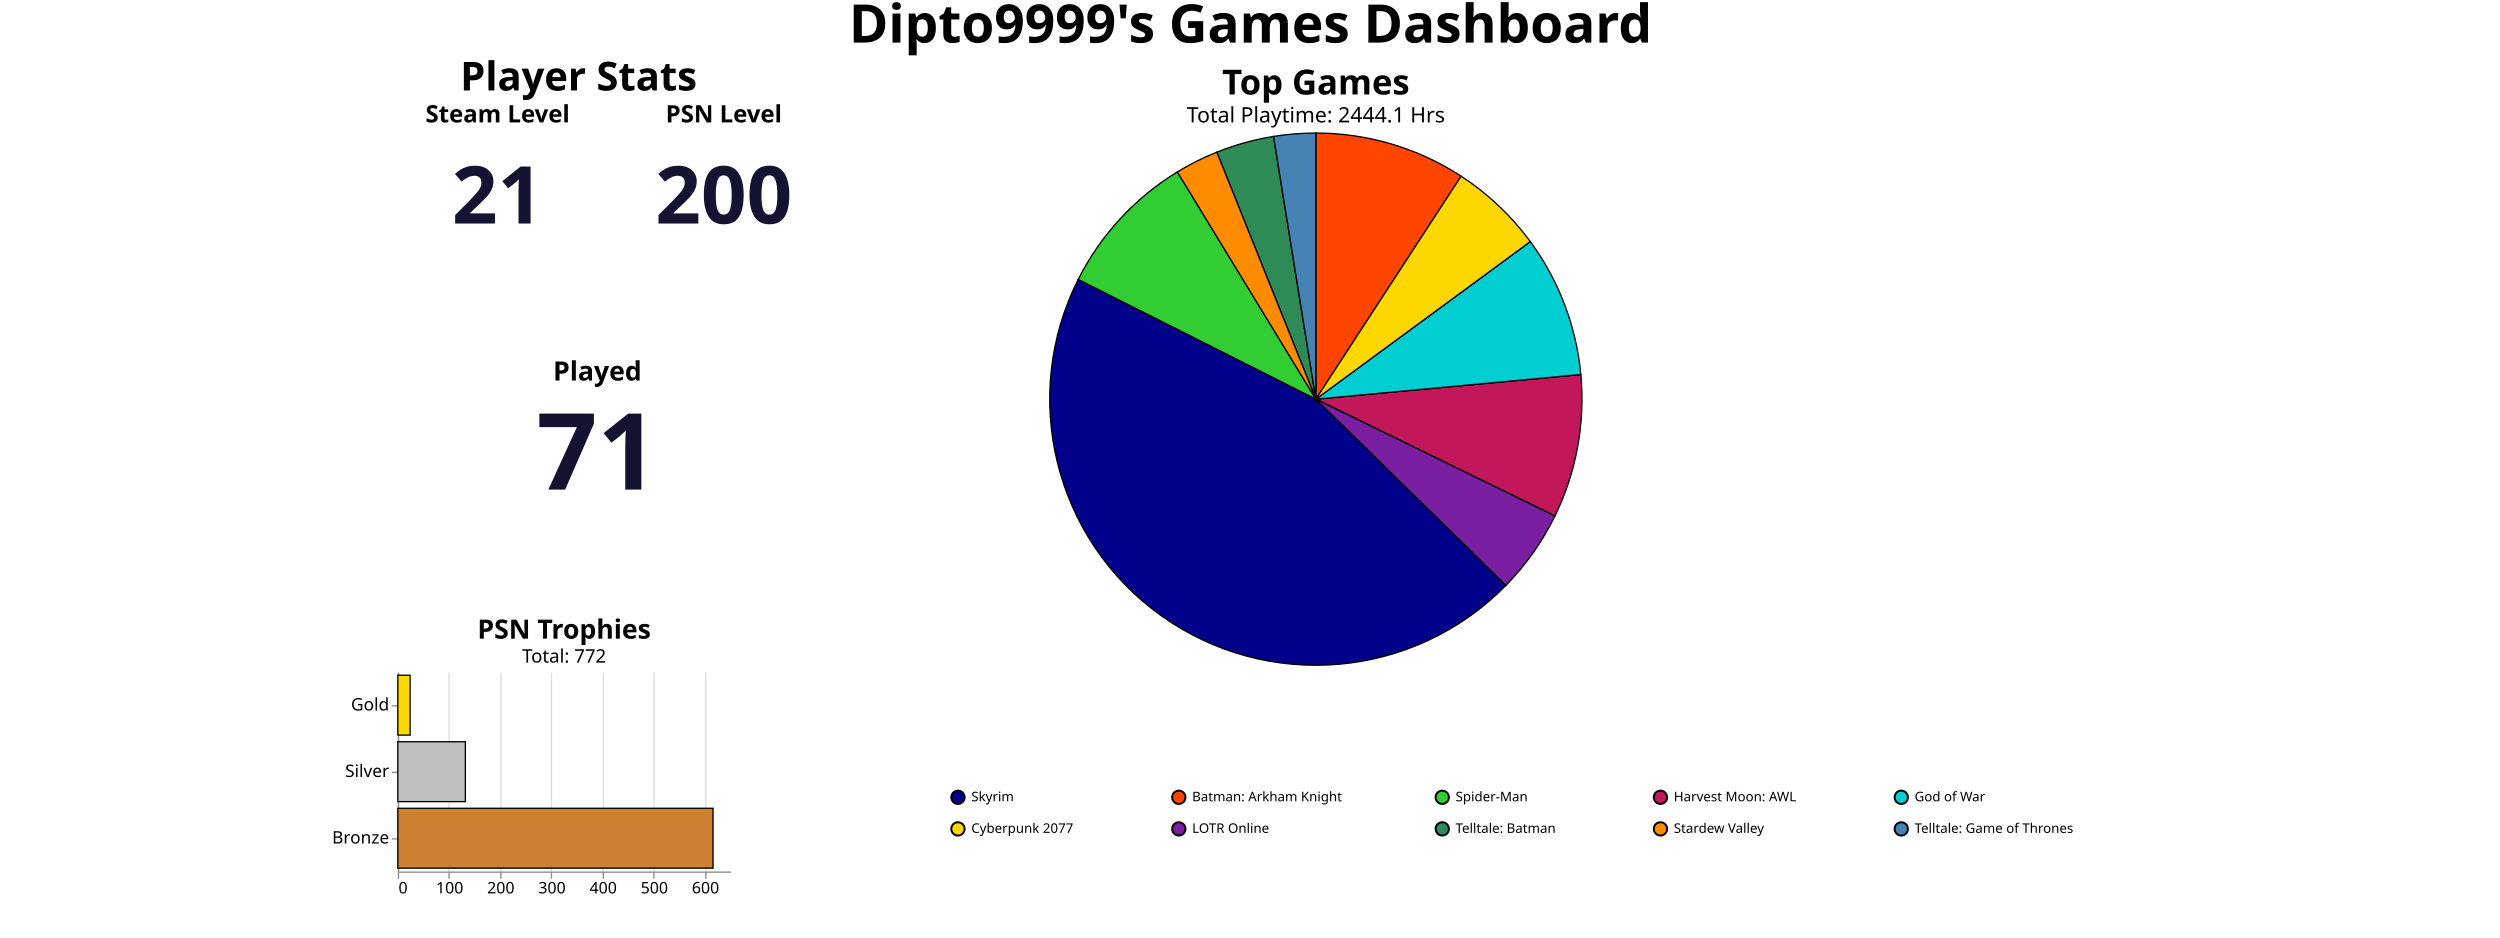
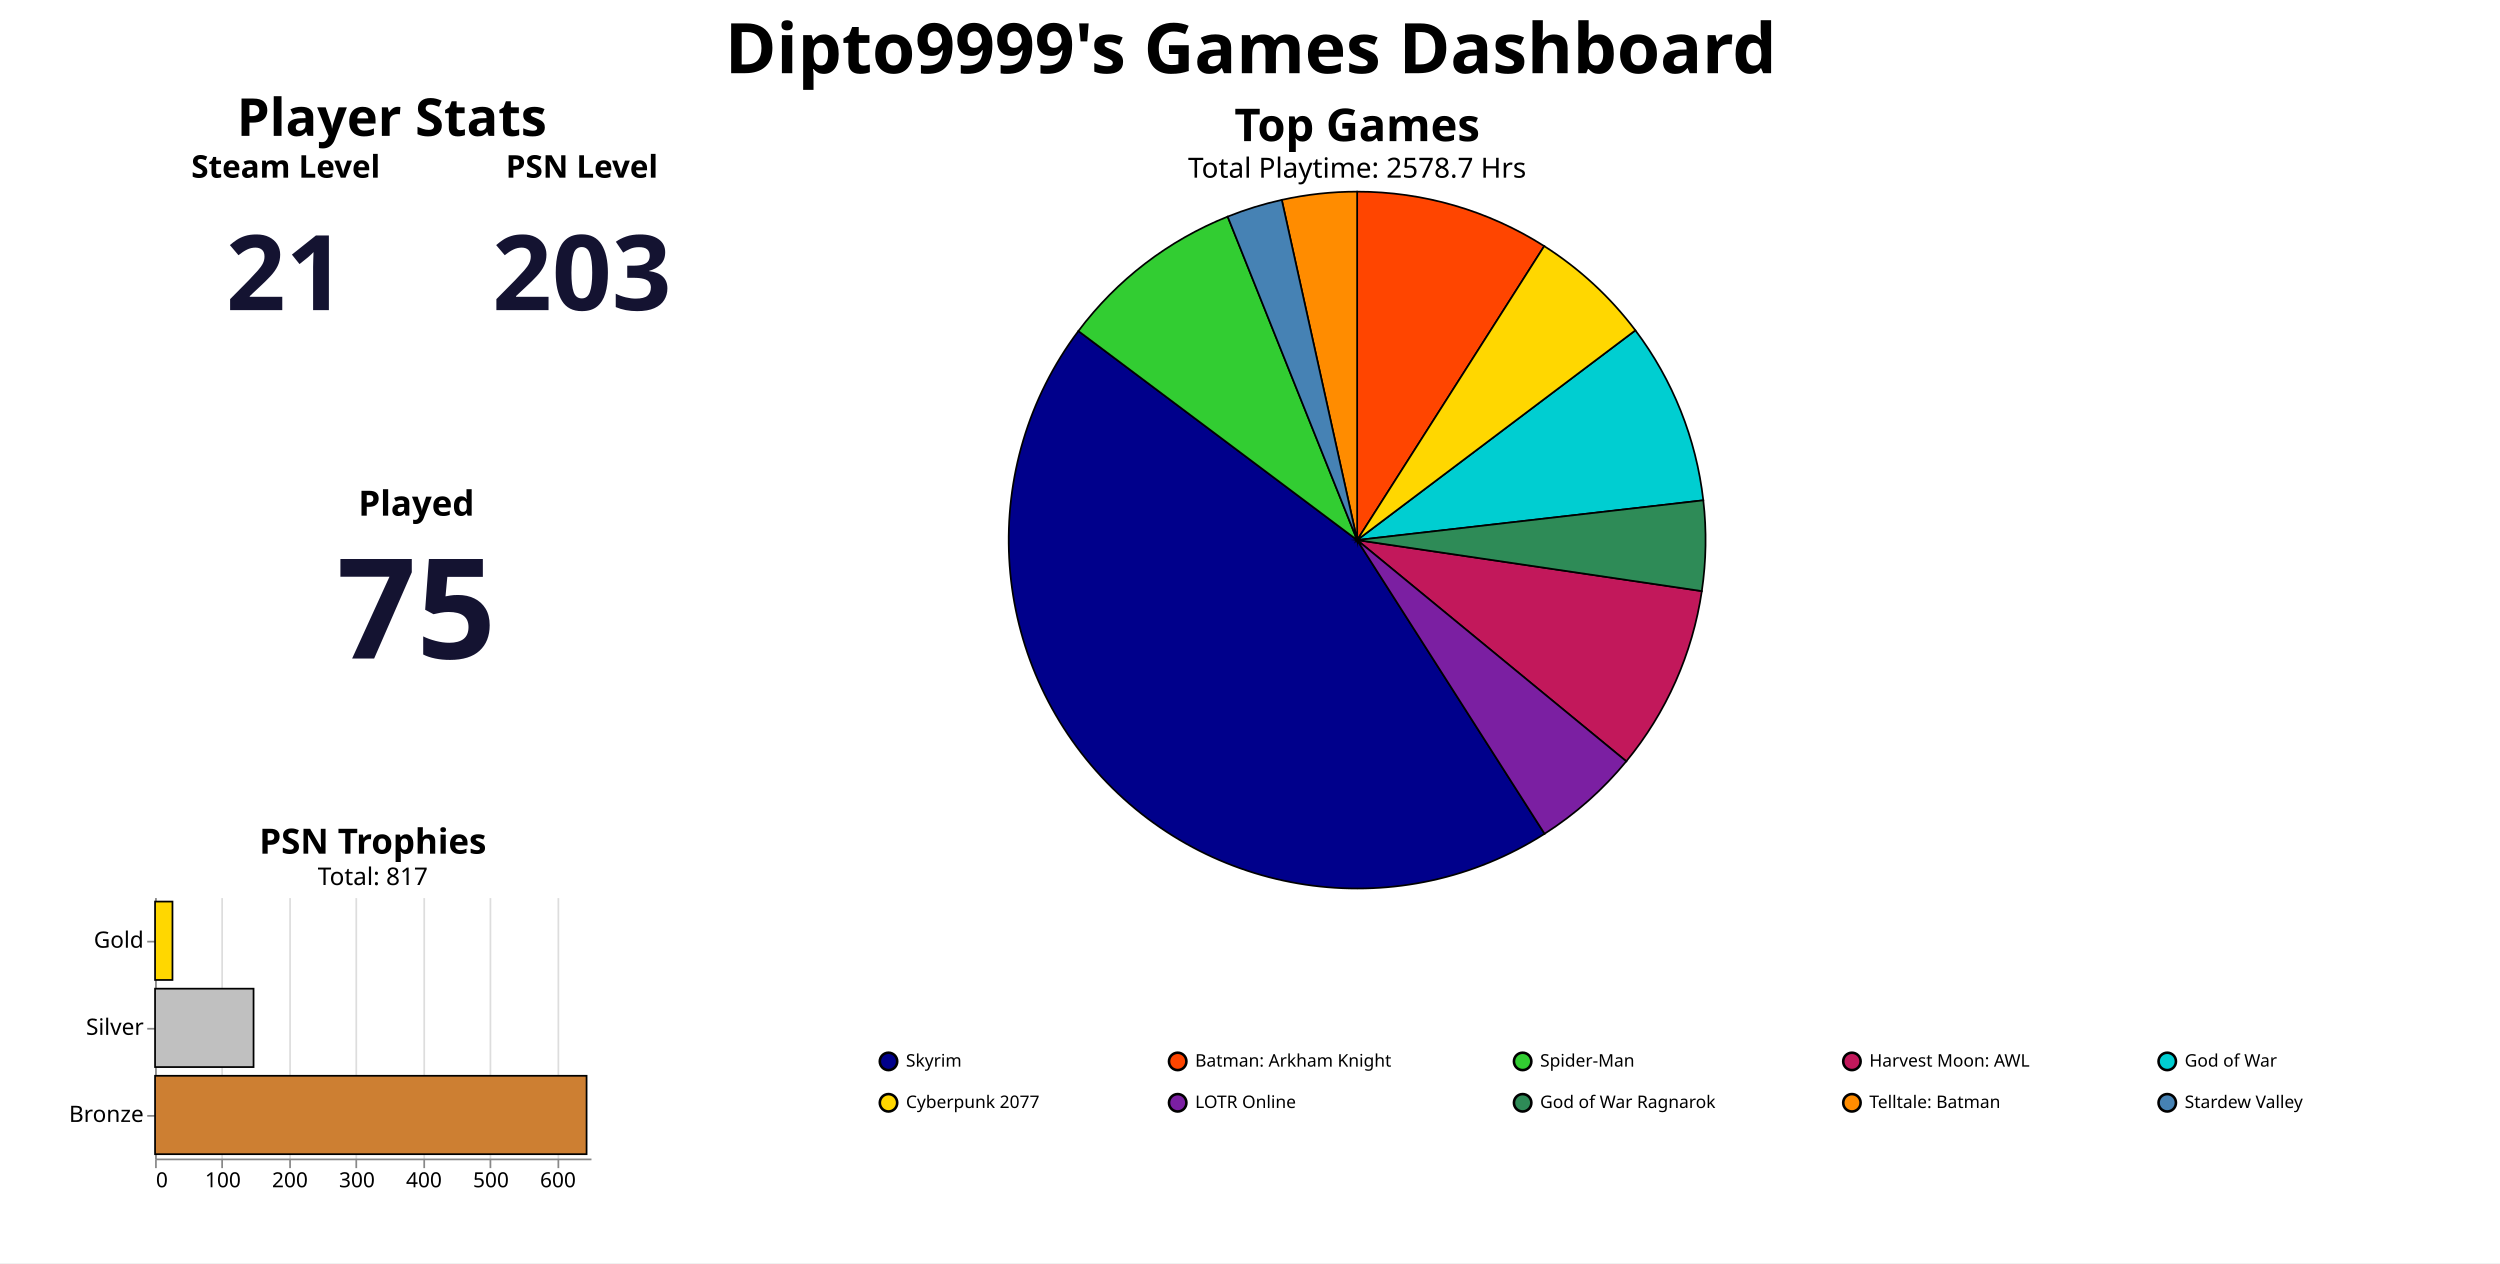
- <svg xmlns="http://www.w3.org/2000/svg" version="1.1" class="marks" width="1879" height="705" viewBox="0 0 1879 705">
-   <rect width="1879" height="705" fill="white" />
-   <g fill="none" stroke-miterlimit="10" transform="translate(299,100)">
+ <svg xmlns="http://www.w3.org/2000/svg" version="1.1" class="marks" width="1435" height="725" viewBox="0 0 1435 725">
+   <rect width="1435" height="725" fill="white" />
+   <g fill="none" stroke-miterlimit="10" transform="translate(89,110)">
    <g class="mark-group role-frame root" role="graphics-object" aria-roledescription="group mark container">
      <g transform="translate(0,0)">
        <path class="background" aria-hidden="true" d="M0,0h0v0h0Z" />
        <g>
          <g class="mark-group role-scope concat_0_group" role="graphics-object" aria-roledescription="group mark container">
            <g transform="translate(0,0)">
              <path class="background" aria-hidden="true" d="M0,0h0v0h0Z" />
              <g>
                <g class="mark-group role-scope concat_0_concat_0_group" role="graphics-object" aria-roledescription="group mark container">
                  <g transform="translate(0,0)">
                    <path class="background" aria-hidden="true" d="M0,0h0v0h0Z" />
                    <g>
                      <g class="mark-group role-scope concat_0_concat_0_concat_0_group" role="graphics-object" aria-roledescription="group mark container">
                        <g transform="translate(0,0)">
                          <path class="background" aria-hidden="true" d="M0,0h150v150h-150Z" stroke="#ddd" stroke-opacity="0" stroke-width="1.5" />
                          <g>
                            <g class="mark-text role-mark concat_0_concat_0_concat_0_marks" role="graphics-object" aria-roledescription="text mark container">
                              <text aria-label="Metric: Steam Level; Value: 21" role="graphics-symbol" aria-roledescription="text mark" text-anchor="middle" transform="translate(75,68)" font-family="sans-serif" font-size="60px" font-weight="bold" fill="#141331">21</text>
                            </g>
                            <g class="mark-group role-title">
                              <g transform="translate(75,-22)">
                                <path class="background" aria-hidden="true" d="M0,0h0v0h0Z" pointer-events="none" />
                                <g>
                                  <g class="mark-text role-title-text" role="graphics-symbol" aria-roledescription="title" aria-label="Title text 'Steam Level'" pointer-events="none">
                                    <text text-anchor="middle" transform="translate(0,14)" font-family="sans-serif" font-size="18px" font-weight="bold" fill="#000" opacity="1">Steam Level</text>
                                  </g>
                                </g>
                                <path class="foreground" aria-hidden="true" d="" pointer-events="none" display="none" />
                              </g>
                            </g>
                          </g>
                          <path class="foreground" aria-hidden="true" d="" display="none" />
                        </g>
                      </g>
                      <g class="mark-group role-scope concat_0_concat_0_concat_1_group" role="graphics-object" aria-roledescription="group mark container">
                        <g transform="translate(170,0)">
                          <path class="background" aria-hidden="true" d="M0,0h150v150h-150Z" stroke="#ddd" stroke-opacity="0" stroke-width="1.5" />
                          <g>
                            <g class="mark-text role-mark concat_0_concat_0_concat_1_marks" role="graphics-object" aria-roledescription="text mark container">
-                               <text aria-label="Metric: PSN Level; Value: 200" role="graphics-symbol" aria-roledescription="text mark" text-anchor="middle" transform="translate(75,68)" font-family="sans-serif" font-size="60px" font-weight="bold" fill="#141331">200</text>
+                               <text aria-label="Metric: PSN Level; Value: 203" role="graphics-symbol" aria-roledescription="text mark" text-anchor="middle" transform="translate(75,68)" font-family="sans-serif" font-size="60px" font-weight="bold" fill="#141331">203</text>
                            </g>
                            <g class="mark-group role-title">
                              <g transform="translate(75,-22)">
                                <path class="background" aria-hidden="true" d="M0,0h0v0h0Z" pointer-events="none" />
                                <g>
                                  <g class="mark-text role-title-text" role="graphics-symbol" aria-roledescription="title" aria-label="Title text 'PSN Level'" pointer-events="none">
                                    <text text-anchor="middle" transform="translate(0,14)" font-family="sans-serif" font-size="18px" font-weight="bold" fill="#000" opacity="1">PSN Level</text>
                                  </g>
                                </g>
                                <path class="foreground" aria-hidden="true" d="" pointer-events="none" display="none" />
                              </g>
                            </g>
                          </g>
                          <path class="foreground" aria-hidden="true" d="" display="none" />
                        </g>
                      </g>
                    </g>
                    <path class="foreground" aria-hidden="true" d="" display="none" />
                  </g>
                </g>
                <g class="mark-group role-scope concat_0_concat_1_group" role="graphics-object" aria-roledescription="group mark container">
                  <g transform="translate(0,194)">
                    <path class="background" aria-hidden="true" d="M0,0h300v150h-300Z" stroke="#ddd" stroke-opacity="0" stroke-width="1.5" />
                    <g>
                      <g class="mark-text role-mark concat_0_concat_1_marks" role="graphics-object" aria-roledescription="text mark container">
-                         <text aria-label="Metric: Played; Value: 71" role="graphics-symbol" aria-roledescription="text mark" text-anchor="middle" transform="translate(150,74)" font-family="sans-serif" font-size="80px" font-weight="bold" fill="#141331">71</text>
+                         <text aria-label="Metric: Played; Value: 75" role="graphics-symbol" aria-roledescription="text mark" text-anchor="middle" transform="translate(150,74)" font-family="sans-serif" font-size="80px" font-weight="bold" fill="#141331">75</text>
                      </g>
                      <g class="mark-group role-title">
                        <g transform="translate(150,-24)">
                          <path class="background" aria-hidden="true" d="M0,0h0v0h0Z" pointer-events="none" />
                          <g>
                            <g class="mark-text role-title-text" role="graphics-symbol" aria-roledescription="title" aria-label="Title text 'Played'" pointer-events="none">
                              <text text-anchor="middle" transform="translate(0,16)" font-family="sans-serif" font-size="20px" font-weight="bold" fill="#000" opacity="1">Played</text>
                            </g>
                          </g>
                          <path class="foreground" aria-hidden="true" d="" pointer-events="none" display="none" />
                        </g>
                      </g>
                    </g>
                    <path class="foreground" aria-hidden="true" d="" display="none" />
                  </g>
                </g>
                <g class="mark-group role-scope concat_0_concat_2_group" role="graphics-object" aria-roledescription="group mark container">
                  <g transform="translate(0,405)">
                    <path class="background" aria-hidden="true" d="M0,0h250v150h-250Z" stroke="#ddd" stroke-opacity="0" stroke-width="1.5" />
                    <g>
                      <g class="mark-group role-axis" aria-hidden="true">
                        <g transform="translate(0.5,150.5)">
                          <path class="background" aria-hidden="true" d="M0,0h0v0h0Z" pointer-events="none" />
                          <g>
                            <g class="mark-rule role-axis-grid" pointer-events="none">
                              <line transform="translate(0,0)" x2="0" y2="-150" stroke="#ddd" stroke-width="1" opacity="1" />
                              <line transform="translate(38,0)" x2="0" y2="-150" stroke="#ddd" stroke-width="1" opacity="1" />
                              <line transform="translate(77,0)" x2="0" y2="-150" stroke="#ddd" stroke-width="1" opacity="1" />
                              <line transform="translate(115,0)" x2="0" y2="-150" stroke="#ddd" stroke-width="1" opacity="1" />
                              <line transform="translate(154,0)" x2="0" y2="-150" stroke="#ddd" stroke-width="1" opacity="1" />
                              <line transform="translate(192,0)" x2="0" y2="-150" stroke="#ddd" stroke-width="1" opacity="1" />
                              <line transform="translate(231,0)" x2="0" y2="-150" stroke="#ddd" stroke-width="1" opacity="1" />
                            </g>
                          </g>
                          <path class="foreground" aria-hidden="true" d="" pointer-events="none" display="none" />
                        </g>
                      </g>
                      <g class="mark-group role-axis" role="graphics-symbol" aria-roledescription="axis" aria-label="X-axis for a linear scale with values from 0 to 650">
                        <g transform="translate(0.5,150.5)">
                          <path class="background" aria-hidden="true" d="M0,0h0v0h0Z" pointer-events="none" />
                          <g>
                            <g class="mark-rule role-axis-tick" pointer-events="none">
                              <line transform="translate(0,0)" x2="0" y2="5" stroke="#888" stroke-width="1" opacity="1" />
                              <line transform="translate(38,0)" x2="0" y2="5" stroke="#888" stroke-width="1" opacity="1" />
                              <line transform="translate(77,0)" x2="0" y2="5" stroke="#888" stroke-width="1" opacity="1" />
                              <line transform="translate(115,0)" x2="0" y2="5" stroke="#888" stroke-width="1" opacity="1" />
                              <line transform="translate(154,0)" x2="0" y2="5" stroke="#888" stroke-width="1" opacity="1" />
                              <line transform="translate(192,0)" x2="0" y2="5" stroke="#888" stroke-width="1" opacity="1" />
                              <line transform="translate(231,0)" x2="0" y2="5" stroke="#888" stroke-width="1" opacity="1" />
                            </g>
                            <g class="mark-text role-axis-label" pointer-events="none">
                              <text text-anchor="start" transform="translate(0,16)" font-family="sans-serif" font-size="12px" fill="#000" opacity="1">0</text>
                              <text text-anchor="middle" transform="translate(38.46154,16)" font-family="sans-serif" font-size="12px" fill="#000" opacity="1">100</text>
                              <text text-anchor="middle" transform="translate(76.92308,16)" font-family="sans-serif" font-size="12px" fill="#000" opacity="1">200</text>
                              <text text-anchor="middle" transform="translate(115.3846,16)" font-family="sans-serif" font-size="12px" fill="#000" opacity="1">300</text>
                              <text text-anchor="middle" transform="translate(153.8462,16)" font-family="sans-serif" font-size="12px" fill="#000" opacity="1">400</text>
                              <text text-anchor="middle" transform="translate(192.3077,16)" font-family="sans-serif" font-size="12px" fill="#000" opacity="1">500</text>
                              <text text-anchor="middle" transform="translate(230.7692,16)" font-family="sans-serif" font-size="12px" fill="#000" opacity="1">600</text>
                            </g>
                            <g class="mark-rule role-axis-domain" pointer-events="none">
                              <line transform="translate(0,0)" x2="250" y2="0" stroke="#888" stroke-width="1" opacity="1" />
                            </g>
                          </g>
                          <path class="foreground" aria-hidden="true" d="" pointer-events="none" display="none" />
                        </g>
                      </g>
                      <g class="mark-group role-axis" role="graphics-symbol" aria-roledescription="axis" aria-label="Y-axis for a discrete scale with 3 values: Gold, Silver, Bronze">
                        <g transform="translate(0.5,0.5)">
                          <path class="background" aria-hidden="true" d="M0,0h0v0h0Z" pointer-events="none" />
                          <g>
                            <g class="mark-rule role-axis-tick" pointer-events="none">
                              <line transform="translate(0,25)" x2="-5" y2="0" stroke="#888" stroke-width="1" opacity="1" />
                              <line transform="translate(0,75)" x2="-5" y2="0" stroke="#888" stroke-width="1" opacity="1" />
                              <line transform="translate(0,125)" x2="-5" y2="0" stroke="#888" stroke-width="1" opacity="1" />
                            </g>
                            <g class="mark-text role-axis-label" pointer-events="none">
                              <text text-anchor="end" transform="translate(-7,28.5)" font-family="sans-serif" font-size="13px" fill="#000" opacity="1">Gold</text>
                              <text text-anchor="end" transform="translate(-7,78.5)" font-family="sans-serif" font-size="13px" fill="#000" opacity="1">Silver</text>
                              <text text-anchor="end" transform="translate(-7,128.5)" font-family="sans-serif" font-size="13px" fill="#000" opacity="1">Bronze</text>
                            </g>
                            <g class="mark-rule role-axis-domain" pointer-events="none">
                              <line transform="translate(0,0)" x2="0" y2="150" stroke="#888" stroke-width="1" opacity="1" />
                            </g>
                          </g>
                          <path class="foreground" aria-hidden="true" d="" pointer-events="none" display="none" />
                        </g>
                      </g>
                      <g class="mark-rect role-mark concat_0_concat_2_marks" role="graphics-object" aria-roledescription="rect mark container">
-                         <path aria-label="count: 24; type: Gold; Trophy: Gold; Count: 24" role="graphics-symbol" aria-roledescription="bar" d="M0,2.5h9.231v45h-9.231Z" fill="#FFD700" stroke="black" stroke-width="1" />
-                         <path aria-label="count: 132; type: Silver; Trophy: Silver; Count: 132" role="graphics-symbol" aria-roledescription="bar" d="M0,52.5h50.769v45h-50.769Z" fill="#C0C0C0" stroke="black" stroke-width="1" />
-                         <path aria-label="count: 616; type: Bronze; Trophy: Bronze; Count: 616" role="graphics-symbol" aria-roledescription="bar" d="M0,102.5h236.923v45h-236.923Z" fill="#CD7F32" stroke="black" stroke-width="1" />
+                         <path aria-label="count: 26; type: Gold; Trophy: Gold; Count: 26" role="graphics-symbol" aria-roledescription="bar" d="M0,2.5h10v45h-10Z" fill="#FFD700" stroke="black" stroke-width="1" />
+                         <path aria-label="count: 147; type: Silver; Trophy: Silver; Count: 147" role="graphics-symbol" aria-roledescription="bar" d="M0,52.5h56.538v45h-56.538Z" fill="#C0C0C0" stroke="black" stroke-width="1" />
+                         <path aria-label="count: 644; type: Bronze; Trophy: Bronze; Count: 644" role="graphics-symbol" aria-roledescription="bar" d="M0,102.5h247.692v45h-247.692Z" fill="#CD7F32" stroke="black" stroke-width="1" />
                      </g>
                      <g class="mark-group role-title">
                        <g transform="translate(125,-41)">
                          <path class="background" aria-hidden="true" d="M0,0h0v0h0Z" pointer-events="none" />
                          <g>
                            <g class="mark-text role-title-text" role="graphics-symbol" aria-roledescription="title" aria-label="Title text 'PSN Trophies'" pointer-events="none">
                              <text text-anchor="middle" transform="translate(0,16)" font-family="sans-serif" font-size="20px" font-weight="bold" fill="#000" opacity="1">PSN Trophies</text>
                            </g>
-                             <g class="mark-text role-title-subtitle" role="graphics-symbol" aria-roledescription="subtitle" aria-label="Subtitle text 'Total: 772'" pointer-events="none">
-                               <text text-anchor="middle" transform="translate(0,34)" font-family="sans-serif" font-size="14px" fill="#000" opacity="1">Total: 772</text>
+                             <g class="mark-text role-title-subtitle" role="graphics-symbol" aria-roledescription="subtitle" aria-label="Subtitle text 'Total: 817'" pointer-events="none">
+                               <text text-anchor="middle" transform="translate(0,34)" font-family="sans-serif" font-size="14px" fill="#000" opacity="1">Total: 817</text>
                            </g>
                          </g>
                          <path class="foreground" aria-hidden="true" d="" pointer-events="none" display="none" />
                        </g>
                      </g>
                    </g>
                    <path class="foreground" aria-hidden="true" d="" display="none" />
                  </g>
                </g>
                <g class="mark-group role-title">
                  <g transform="translate(135.905,-56)">
                    <path class="background" aria-hidden="true" d="M0,0h0v0h0Z" pointer-events="none" />
                    <g>
                      <g class="mark-text role-title-text" role="graphics-symbol" aria-roledescription="title" aria-label="Title text 'Player Stats'" pointer-events="none">
                        <text text-anchor="middle" transform="translate(0,24)" font-family="sans-serif" font-size="30px" font-weight="bold" fill="#000" opacity="1">Player Stats</text>
                      </g>
                    </g>
                    <path class="foreground" aria-hidden="true" d="" pointer-events="none" display="none" />
                  </g>
                </g>
              </g>
              <path class="foreground" aria-hidden="true" d="" display="none" />
            </g>
          </g>
          <g class="mark-group role-scope concat_1_group" role="graphics-object" aria-roledescription="group mark container">
            <g transform="translate(340,0)">
              <path class="background" aria-hidden="true" d="M0,0h700v400h-700Z" />
              <g>
                <g class="mark-arc role-mark concat_1_marks" role="graphics-object" aria-roledescription="arc mark container">
-                   <path aria-label="playtime_percentage: 45.08; name: Skyrim; Game: Skyrim; Time (Hrs): 845.3; Playtime (%): 45.08" role="graphics-symbol" aria-roledescription="arc mark" transform="translate(350,200)" d="M-178.619,-89.974A200,200,0,0,0,142.858,139.97L0,0Z" fill="#00008B" stroke="black" stroke-width="1" />
-                   <path aria-label="playtime_percentage: 9.19; name: Batman: Arkham Knight; Game: Batman: Arkham Knight; Time (Hrs): 172.2; Playtime (%): 9.19" role="graphics-symbol" aria-roledescription="arc mark" transform="translate(350,200)" d="M109.193,-167.562A200,200,0,0,0,0,-200L0,0Z" fill="#FF4500" stroke="black" stroke-width="1" />
-                   <path aria-label="playtime_percentage: 8.86; name: Spider-Man; Game: Spider-Man; Time (Hrs): 166.1; Playtime (%): 8.86" role="graphics-symbol" aria-roledescription="arc mark" transform="translate(350,200)" d="M-104.089,-170.779A200,200,0,0,0,-178.619,-89.974L0,0Z" fill="#32CD32" stroke="black" stroke-width="1" />
-                   <path aria-label="playtime_percentage: 8.71; name: Harvest Moon: AWL; Game: Harvest Moon: AWL; Time (Hrs): 163.4; Playtime (%): 8.71" role="graphics-symbol" aria-roledescription="arc mark" transform="translate(350,200)" d="M179.68,87.835A200,200,0,0,0,199.141,-18.513L0,0Z" fill="#C2185B" stroke="black" stroke-width="1" />
-                   <path aria-label="playtime_percentage: 8.61; name: God of War; Game: God of War; Time (Hrs): 161.5; Playtime (%): 8.61" role="graphics-symbol" aria-roledescription="arc mark" transform="translate(350,200)" d="M199.141,-18.513A200,200,0,0,0,161.158,-118.44L0,0Z" fill="#00CED1" stroke="black" stroke-width="1" />
-                   <path aria-label="playtime_percentage: 5.72; name: Cyberpunk 2077; Game: Cyberpunk 2077; Time (Hrs): 107.3; Playtime (%): 5.72" role="graphics-symbol" aria-roledescription="arc mark" transform="translate(350,200)" d="M161.158,-118.44A200,200,0,0,0,109.193,-167.562L0,0Z" fill="#FFD700" stroke="black" stroke-width="1" />
-                   <path aria-label="playtime_percentage: 5.1; name: LOTR Online; Game: LOTR Online; Time (Hrs): 95.7; Playtime (%): 5.10" role="graphics-symbol" aria-roledescription="arc mark" transform="translate(350,200)" d="M142.858,139.97A200,200,0,0,0,179.68,87.835L0,0Z" fill="#7B1FA2" stroke="black" stroke-width="1" />
-                   <path aria-label="playtime_percentage: 3.53; name: Telltale: Batman; Game: Telltale: Batman; Time (Hrs): 66.2; Playtime (%): 3.53" role="graphics-symbol" aria-roledescription="arc mark" transform="translate(350,200)" d="M-31.79,-197.457A200,200,0,0,0,-74.456,-185.624L0,0Z" fill="#2E8B57" stroke="black" stroke-width="1" />
-                   <path aria-label="playtime_percentage: 2.64; name: Stardew Valley; Game: Stardew Valley; Time (Hrs): 49.5; Playtime (%): 2.64" role="graphics-symbol" aria-roledescription="arc mark" transform="translate(350,200)" d="M-74.456,-185.624A200,200,0,0,0,-104.089,-170.779L0,0Z" fill="#FF8C00" stroke="black" stroke-width="1" />
-                   <path aria-label="playtime_percentage: 2.54; name: Telltale: Game of Thrones; Game: Telltale: Game of Thrones; Time (Hrs): 47.7; Playtime (%): 2.54" role="graphics-symbol" aria-roledescription="arc mark" transform="translate(350,200)" d="M0,-200A200,200,0,0,0,-31.79,-197.457L0,0Z" fill="#4682B4" stroke="black" stroke-width="1" />
-                 </g>
-                 <g class="mark-group role-legend" role="graphics-symbol" aria-roledescription="legend" aria-label="Symbol legend for fill color with 10 values: Skyrim, Batman: Arkham Knight, Spider-Man, Harvest Moon: AWL, God of War, ending with Telltale: Game of Thrones">
+                   <path aria-label="playtime_percentage: 44.28; name: Skyrim; Game: Skyrim; Time (Hrs): 845.3; Playtime (%): 44.28" role="graphics-symbol" aria-roledescription="arc mark" transform="translate(350,200)" d="M-160.012,-119.984A200,200,0,0,0,107.589,168.596L0,0Z" fill="#00008B" stroke="black" stroke-width="1" />
+                   <path aria-label="playtime_percentage: 9.02; name: Batman: Arkham Knight; Game: Batman: Arkham Knight; Time (Hrs): 172.2; Playtime (%): 9.02" role="graphics-symbol" aria-roledescription="arc mark" transform="translate(350,200)" d="M107.377,-168.731A200,200,0,0,0,0,-200L0,0Z" fill="#FF4500" stroke="black" stroke-width="1" />
+                   <path aria-label="playtime_percentage: 8.7; name: Spider-Man; Game: Spider-Man; Time (Hrs): 166.1; Playtime (%): 8.70" role="graphics-symbol" aria-roledescription="arc mark" transform="translate(350,200)" d="M-74.325,-185.676A200,200,0,0,0,-160.012,-119.984L0,0Z" fill="#32CD32" stroke="black" stroke-width="1" />
+                   <path aria-label="playtime_percentage: 8.61; name: Harvest Moon: AWL; Game: Harvest Moon: AWL; Time (Hrs): 164.3; Playtime (%): 8.61" role="graphics-symbol" aria-roledescription="arc mark" transform="translate(350,200)" d="M154.502,127A200,200,0,0,0,197.842,29.299L0,0Z" fill="#C2185B" stroke="black" stroke-width="1" />
+                   <path aria-label="playtime_percentage: 8.46; name: God of War; Game: God of War; Time (Hrs): 161.5; Playtime (%): 8.46" role="graphics-symbol" aria-roledescription="arc mark" transform="translate(350,200)" d="M198.694,-22.821A200,200,0,0,0,159.71,-120.385L0,0Z" fill="#00CED1" stroke="black" stroke-width="1" />
+                   <path aria-label="playtime_percentage: 5.7; name: Cyberpunk 2077; Game: Cyberpunk 2077; Time (Hrs): 108.8; Playtime (%): 5.70" role="graphics-symbol" aria-roledescription="arc mark" transform="translate(350,200)" d="M159.71,-120.385A200,200,0,0,0,107.377,-168.731L0,0Z" fill="#FFD700" stroke="black" stroke-width="1" />
+                   <path aria-label="playtime_percentage: 5.01; name: LOTR Online; Game: LOTR Online; Time (Hrs): 95.7; Playtime (%): 5.01" role="graphics-symbol" aria-roledescription="arc mark" transform="translate(350,200)" d="M107.589,168.596A200,200,0,0,0,154.502,127L0,0Z" fill="#7B1FA2" stroke="black" stroke-width="1" />
+                   <path aria-label="playtime_percentage: 4.16; name: God of War Ragnarok; Game: God of War Ragnarok; Time (Hrs): 79.4; Playtime (%): 4.16" role="graphics-symbol" aria-roledescription="arc mark" transform="translate(350,200)" d="M197.842,29.299A200,200,0,0,0,198.694,-22.821L0,0Z" fill="#2E8B57" stroke="black" stroke-width="1" />
+                   <path aria-label="playtime_percentage: 3.47; name: Telltale: Batman; Game: Telltale: Batman; Time (Hrs): 66.2; Playtime (%): 3.47" role="graphics-symbol" aria-roledescription="arc mark" transform="translate(350,200)" d="M0,-200A200,200,0,0,0,-43.261,-195.265L0,0Z" fill="#FF8C00" stroke="black" stroke-width="1" />
+                   <path aria-label="playtime_percentage: 2.59; name: Stardew Valley; Game: Stardew Valley; Time (Hrs): 49.5; Playtime (%): 2.59" role="graphics-symbol" aria-roledescription="arc mark" transform="translate(350,200)" d="M-43.261,-195.265A200,200,0,0,0,-74.325,-185.676L0,0Z" fill="#4682B4" stroke="black" stroke-width="1" />
+                 </g>
+                 <g class="mark-group role-legend" role="graphics-symbol" aria-roledescription="legend" aria-label="Symbol legend for fill color with 10 values: Skyrim, Batman: Arkham Knight, Spider-Man, Harvest Moon: AWL, God of War, ending with Stardew Valley">
                  <g transform="translate(0,418)">
-                     <path class="background" aria-hidden="true" d="M0,0h990v187h-990Z" pointer-events="none" />
+                     <path class="background" aria-hidden="true" d="M0,0h966v187h-966Z" pointer-events="none" />
                    <g>
                      <g class="mark-group role-legend-entry">
                        <g transform="translate(75,75)">
                          <path class="background" aria-hidden="true" d="M0,0h0v0h0Z" pointer-events="none" />
                          <g>
                            <g class="mark-group role-scope" role="graphics-object" aria-roledescription="group mark container">
                              <g transform="translate(0,0.25)">
                                <path class="background" aria-hidden="true" d="M0,0h89.384v12.5h-89.384Z" pointer-events="none" opacity="1" />
                                <g>
                                  <g class="mark-symbol role-legend-symbol" pointer-events="none">
                                    <path transform="translate(6,6)" d="M5,0A5,5,0,1,1,-5,0A5,5,0,1,1,5,0" fill="#00008B" stroke="black" stroke-width="1.5" opacity="1" />
                                  </g>
                                  <g class="mark-text role-legend-label" pointer-events="none">
                                    <text text-anchor="start" transform="translate(16,9)" font-family="sans-serif" font-size="10px" fill="#000" opacity="1">Skyrim</text>
                                  </g>
                                </g>
                                <path class="foreground" aria-hidden="true" d="" pointer-events="none" display="none" />
                              </g>
                              <g transform="translate(166,0.25)">
                                <path class="background" aria-hidden="true" d="M0,0h121.054v12.5h-121.054Z" pointer-events="none" opacity="1" />
                                <g>
                                  <g class="mark-symbol role-legend-symbol" pointer-events="none">
                                    <path transform="translate(6,6)" d="M5,0A5,5,0,1,1,-5,0A5,5,0,1,1,5,0" fill="#FF4500" stroke="black" stroke-width="1.5" opacity="1" />
                                  </g>
                                  <g class="mark-text role-legend-label" pointer-events="none">
                                    <text text-anchor="start" transform="translate(16,9)" font-family="sans-serif" font-size="10px" fill="#000" opacity="1">Batman: Arkham Knight</text>
                                  </g>
                                </g>
                                <path class="foreground" aria-hidden="true" d="" pointer-events="none" display="none" />
                              </g>
                              <g transform="translate(364,0.25)">
-                                 <path class="background" aria-hidden="true" d="M0,0h87.147v12.5h-87.147Z" pointer-events="none" opacity="1" />
+                                 <path class="background" aria-hidden="true" d="M0,0h112.895v12.5h-112.895Z" pointer-events="none" opacity="1" />
                                <g>
                                  <g class="mark-symbol role-legend-symbol" pointer-events="none">
                                    <path transform="translate(6,6)" d="M5,0A5,5,0,1,1,-5,0A5,5,0,1,1,5,0" fill="#32CD32" stroke="black" stroke-width="1.5" opacity="1" />
                                  </g>
                                  <g class="mark-text role-legend-label" pointer-events="none">
                                    <text text-anchor="start" transform="translate(16,9)" font-family="sans-serif" font-size="10px" fill="#000" opacity="1">Spider-Man</text>
                                  </g>
                                </g>
                                <path class="foreground" aria-hidden="true" d="" pointer-events="none" display="none" />
                              </g>
-                               <g transform="translate(528,0.25)">
+                               <g transform="translate(553,0.25)">
                                <path class="background" aria-hidden="true" d="M0,0h104.55v12.5h-104.55Z" pointer-events="none" opacity="1" />
                                <g>
                                  <g class="mark-symbol role-legend-symbol" pointer-events="none">
                                    <path transform="translate(6,6)" d="M5,0A5,5,0,1,1,-5,0A5,5,0,1,1,5,0" fill="#C2185B" stroke="black" stroke-width="1.5" opacity="1" />
                                  </g>
                                  <g class="mark-text role-legend-label" pointer-events="none">
                                    <text text-anchor="start" transform="translate(16,9)" font-family="sans-serif" font-size="10px" fill="#000" opacity="1">Harvest Moon: AWL</text>
                                  </g>
                                </g>
                                <path class="foreground" aria-hidden="true" d="" pointer-events="none" display="none" />
                              </g>
-                               <g transform="translate(709,0.25)">
-                                 <path class="background" aria-hidden="true" d="M0,0h130.316v12.5h-130.316Z" pointer-events="none" opacity="1" />
+                               <g transform="translate(734,0.25)">
+                                 <path class="background" aria-hidden="true" d="M0,0h81.957v12.5h-81.957Z" pointer-events="none" opacity="1" />
                                <g>
                                  <g class="mark-symbol role-legend-symbol" pointer-events="none">
                                    <path transform="translate(6,6)" d="M5,0A5,5,0,1,1,-5,0A5,5,0,1,1,5,0" fill="#00CED1" stroke="black" stroke-width="1.5" opacity="1" />
                                  </g>
                                  <g class="mark-text role-legend-label" pointer-events="none">
                                    <text text-anchor="start" transform="translate(16,9)" font-family="sans-serif" font-size="10px" fill="#000" opacity="1">God of War</text>
                                  </g>
                                </g>
                                <path class="foreground" aria-hidden="true" d="" pointer-events="none" display="none" />
                              </g>
                              <g transform="translate(0,24)">
                                <path class="background" aria-hidden="true" d="M0,0h89.384v12.5h-89.384Z" pointer-events="none" opacity="1" />
                                <g>
                                  <g class="mark-symbol role-legend-symbol" pointer-events="none">
                                    <path transform="translate(6,6)" d="M5,0A5,5,0,1,1,-5,0A5,5,0,1,1,5,0" fill="#FFD700" stroke="black" stroke-width="1.5" opacity="1" />
                                  </g>
                                  <g class="mark-text role-legend-label" pointer-events="none">
                                    <text text-anchor="start" transform="translate(16,9)" font-family="sans-serif" font-size="10px" fill="#000" opacity="1">Cyberpunk 2077</text>
                                  </g>
                                </g>
                                <path class="foreground" aria-hidden="true" d="" pointer-events="none" display="none" />
                              </g>
                              <g transform="translate(166,24)">
                                <path class="background" aria-hidden="true" d="M0,0h121.054v12.5h-121.054Z" pointer-events="none" opacity="1" />
                                <g>
                                  <g class="mark-symbol role-legend-symbol" pointer-events="none">
                                    <path transform="translate(6,6)" d="M5,0A5,5,0,1,1,-5,0A5,5,0,1,1,5,0" fill="#7B1FA2" stroke="black" stroke-width="1.5" opacity="1" />
                                  </g>
                                  <g class="mark-text role-legend-label" pointer-events="none">
                                    <text text-anchor="start" transform="translate(16,9)" font-family="sans-serif" font-size="10px" fill="#000" opacity="1">LOTR Online</text>
                                  </g>
                                </g>
                                <path class="foreground" aria-hidden="true" d="" pointer-events="none" display="none" />
                              </g>
                              <g transform="translate(364,24)">
-                                 <path class="background" aria-hidden="true" d="M0,0h87.147v12.5h-87.147Z" pointer-events="none" opacity="1" />
+                                 <path class="background" aria-hidden="true" d="M0,0h112.895v12.5h-112.895Z" pointer-events="none" opacity="1" />
                                <g>
                                  <g class="mark-symbol role-legend-symbol" pointer-events="none">
                                    <path transform="translate(6,6)" d="M5,0A5,5,0,1,1,-5,0A5,5,0,1,1,5,0" fill="#2E8B57" stroke="black" stroke-width="1.5" opacity="1" />
                                  </g>
                                  <g class="mark-text role-legend-label" pointer-events="none">
+                                     <text text-anchor="start" transform="translate(16,9)" font-family="sans-serif" font-size="10px" fill="#000" opacity="1">God of War Ragnarok</text>
+                                   </g>
+                                 </g>
+                                 <path class="foreground" aria-hidden="true" d="" pointer-events="none" display="none" />
+                               </g>
+                               <g transform="translate(553,24)">
+                                 <path class="background" aria-hidden="true" d="M0,0h104.55v12.5h-104.55Z" pointer-events="none" opacity="1" />
+                                 <g>
+                                   <g class="mark-symbol role-legend-symbol" pointer-events="none">
+                                     <path transform="translate(6,6)" d="M5,0A5,5,0,1,1,-5,0A5,5,0,1,1,5,0" fill="#FF8C00" stroke="black" stroke-width="1.5" opacity="1" />
+                                   </g>
+                                   <g class="mark-text role-legend-label" pointer-events="none">
                                    <text text-anchor="start" transform="translate(16,9)" font-family="sans-serif" font-size="10px" fill="#000" opacity="1">Telltale: Batman</text>
                                  </g>
                                </g>
                                <path class="foreground" aria-hidden="true" d="" pointer-events="none" display="none" />
                              </g>
-                               <g transform="translate(528,24)">
-                                 <path class="background" aria-hidden="true" d="M0,0h104.55v12.5h-104.55Z" pointer-events="none" opacity="1" />
-                                 <g>
-                                   <g class="mark-symbol role-legend-symbol" pointer-events="none">
-                                     <path transform="translate(6,6)" d="M5,0A5,5,0,1,1,-5,0A5,5,0,1,1,5,0" fill="#FF8C00" stroke="black" stroke-width="1.5" opacity="1" />
+                               <g transform="translate(734,24)">
+                                 <path class="background" aria-hidden="true" d="M0,0h81.957v12.5h-81.957Z" pointer-events="none" opacity="1" />
+                                 <g>
+                                   <g class="mark-symbol role-legend-symbol" pointer-events="none">
+                                     <path transform="translate(6,6)" d="M5,0A5,5,0,1,1,-5,0A5,5,0,1,1,5,0" fill="#4682B4" stroke="black" stroke-width="1.5" opacity="1" />
                                  </g>
                                  <g class="mark-text role-legend-label" pointer-events="none">
                                    <text text-anchor="start" transform="translate(16,9)" font-family="sans-serif" font-size="10px" fill="#000" opacity="1">Stardew Valley</text>
-                                   </g>
-                                 </g>
-                                 <path class="foreground" aria-hidden="true" d="" pointer-events="none" display="none" />
-                               </g>
-                               <g transform="translate(709,24)">
-                                 <path class="background" aria-hidden="true" d="M0,0h130.316v12.5h-130.316Z" pointer-events="none" opacity="1" />
-                                 <g>
-                                   <g class="mark-symbol role-legend-symbol" pointer-events="none">
-                                     <path transform="translate(6,6)" d="M5,0A5,5,0,1,1,-5,0A5,5,0,1,1,5,0" fill="#4682B4" stroke="black" stroke-width="1.5" opacity="1" />
-                                   </g>
-                                   <g class="mark-text role-legend-label" pointer-events="none">
-                                     <text text-anchor="start" transform="translate(16,9)" font-family="sans-serif" font-size="10px" fill="#000" opacity="1">Telltale: Game of Thrones</text>
                                  </g>
                                </g>
                                <path class="foreground" aria-hidden="true" d="" pointer-events="none" display="none" />
                              </g>
                            </g>
                          </g>
                          <path class="foreground" aria-hidden="true" d="" pointer-events="none" display="none" />
                        </g>
                      </g>
                    </g>
                    <path class="foreground" aria-hidden="true" d="" pointer-events="none" display="none" />
                  </g>
                </g>
                <g class="mark-group role-title">
                  <g transform="translate(350,-50)">
                    <path class="background" aria-hidden="true" d="M0,0h0v0h0Z" pointer-events="none" />
                    <g>
                      <g class="mark-text role-title-text" role="graphics-symbol" aria-roledescription="title" aria-label="Title text 'Top Games'" pointer-events="none">
                        <text text-anchor="middle" transform="translate(0,21)" font-family="sans-serif" font-size="26px" font-weight="bold" fill="#000" opacity="1">Top Games</text>
                      </g>
-                       <g class="mark-text role-title-subtitle" role="graphics-symbol" aria-roledescription="subtitle" aria-label="Subtitle text 'Total Playtime: 2444.1 Hrs'" pointer-events="none">
-                         <text text-anchor="middle" transform="translate(0,42)" font-family="sans-serif" font-size="16px" fill="#000" opacity="1">Total Playtime: 2444.1 Hrs</text>
+                       <g class="mark-text role-title-subtitle" role="graphics-symbol" aria-roledescription="subtitle" aria-label="Subtitle text 'Total Playtime: 2578.7 Hrs'" pointer-events="none">
+                         <text text-anchor="middle" transform="translate(0,42)" font-family="sans-serif" font-size="16px" fill="#000" opacity="1">Total Playtime: 2578.7 Hrs</text>
                      </g>
                    </g>
                    <path class="foreground" aria-hidden="true" d="" pointer-events="none" display="none" />
                  </g>
                </g>
              </g>
              <path class="foreground" aria-hidden="true" d="" display="none" />
            </g>
          </g>
          <g class="mark-group role-title">
-             <g transform="translate(640.905,-100)">
+             <g transform="translate(628.905,-100)">
              <path class="background" aria-hidden="true" d="M0,0h0v0h0Z" pointer-events="none" />
              <g>
                <g class="mark-text role-title-text" role="graphics-symbol" aria-roledescription="title" aria-label="Title text 'Dipto9999's Games Dashboard'" pointer-events="none">
                  <text text-anchor="middle" transform="translate(0,32)" font-family="sans-serif" font-size="40px" font-weight="bold" fill="#000" opacity="1">Dipto9999's Games Dashboard</text>
                </g>
              </g>
              <path class="foreground" aria-hidden="true" d="" pointer-events="none" display="none" />
            </g>
          </g>
        </g>
        <path class="foreground" aria-hidden="true" d="" display="none" />
      </g>
    </g>
  </g>
</svg>
